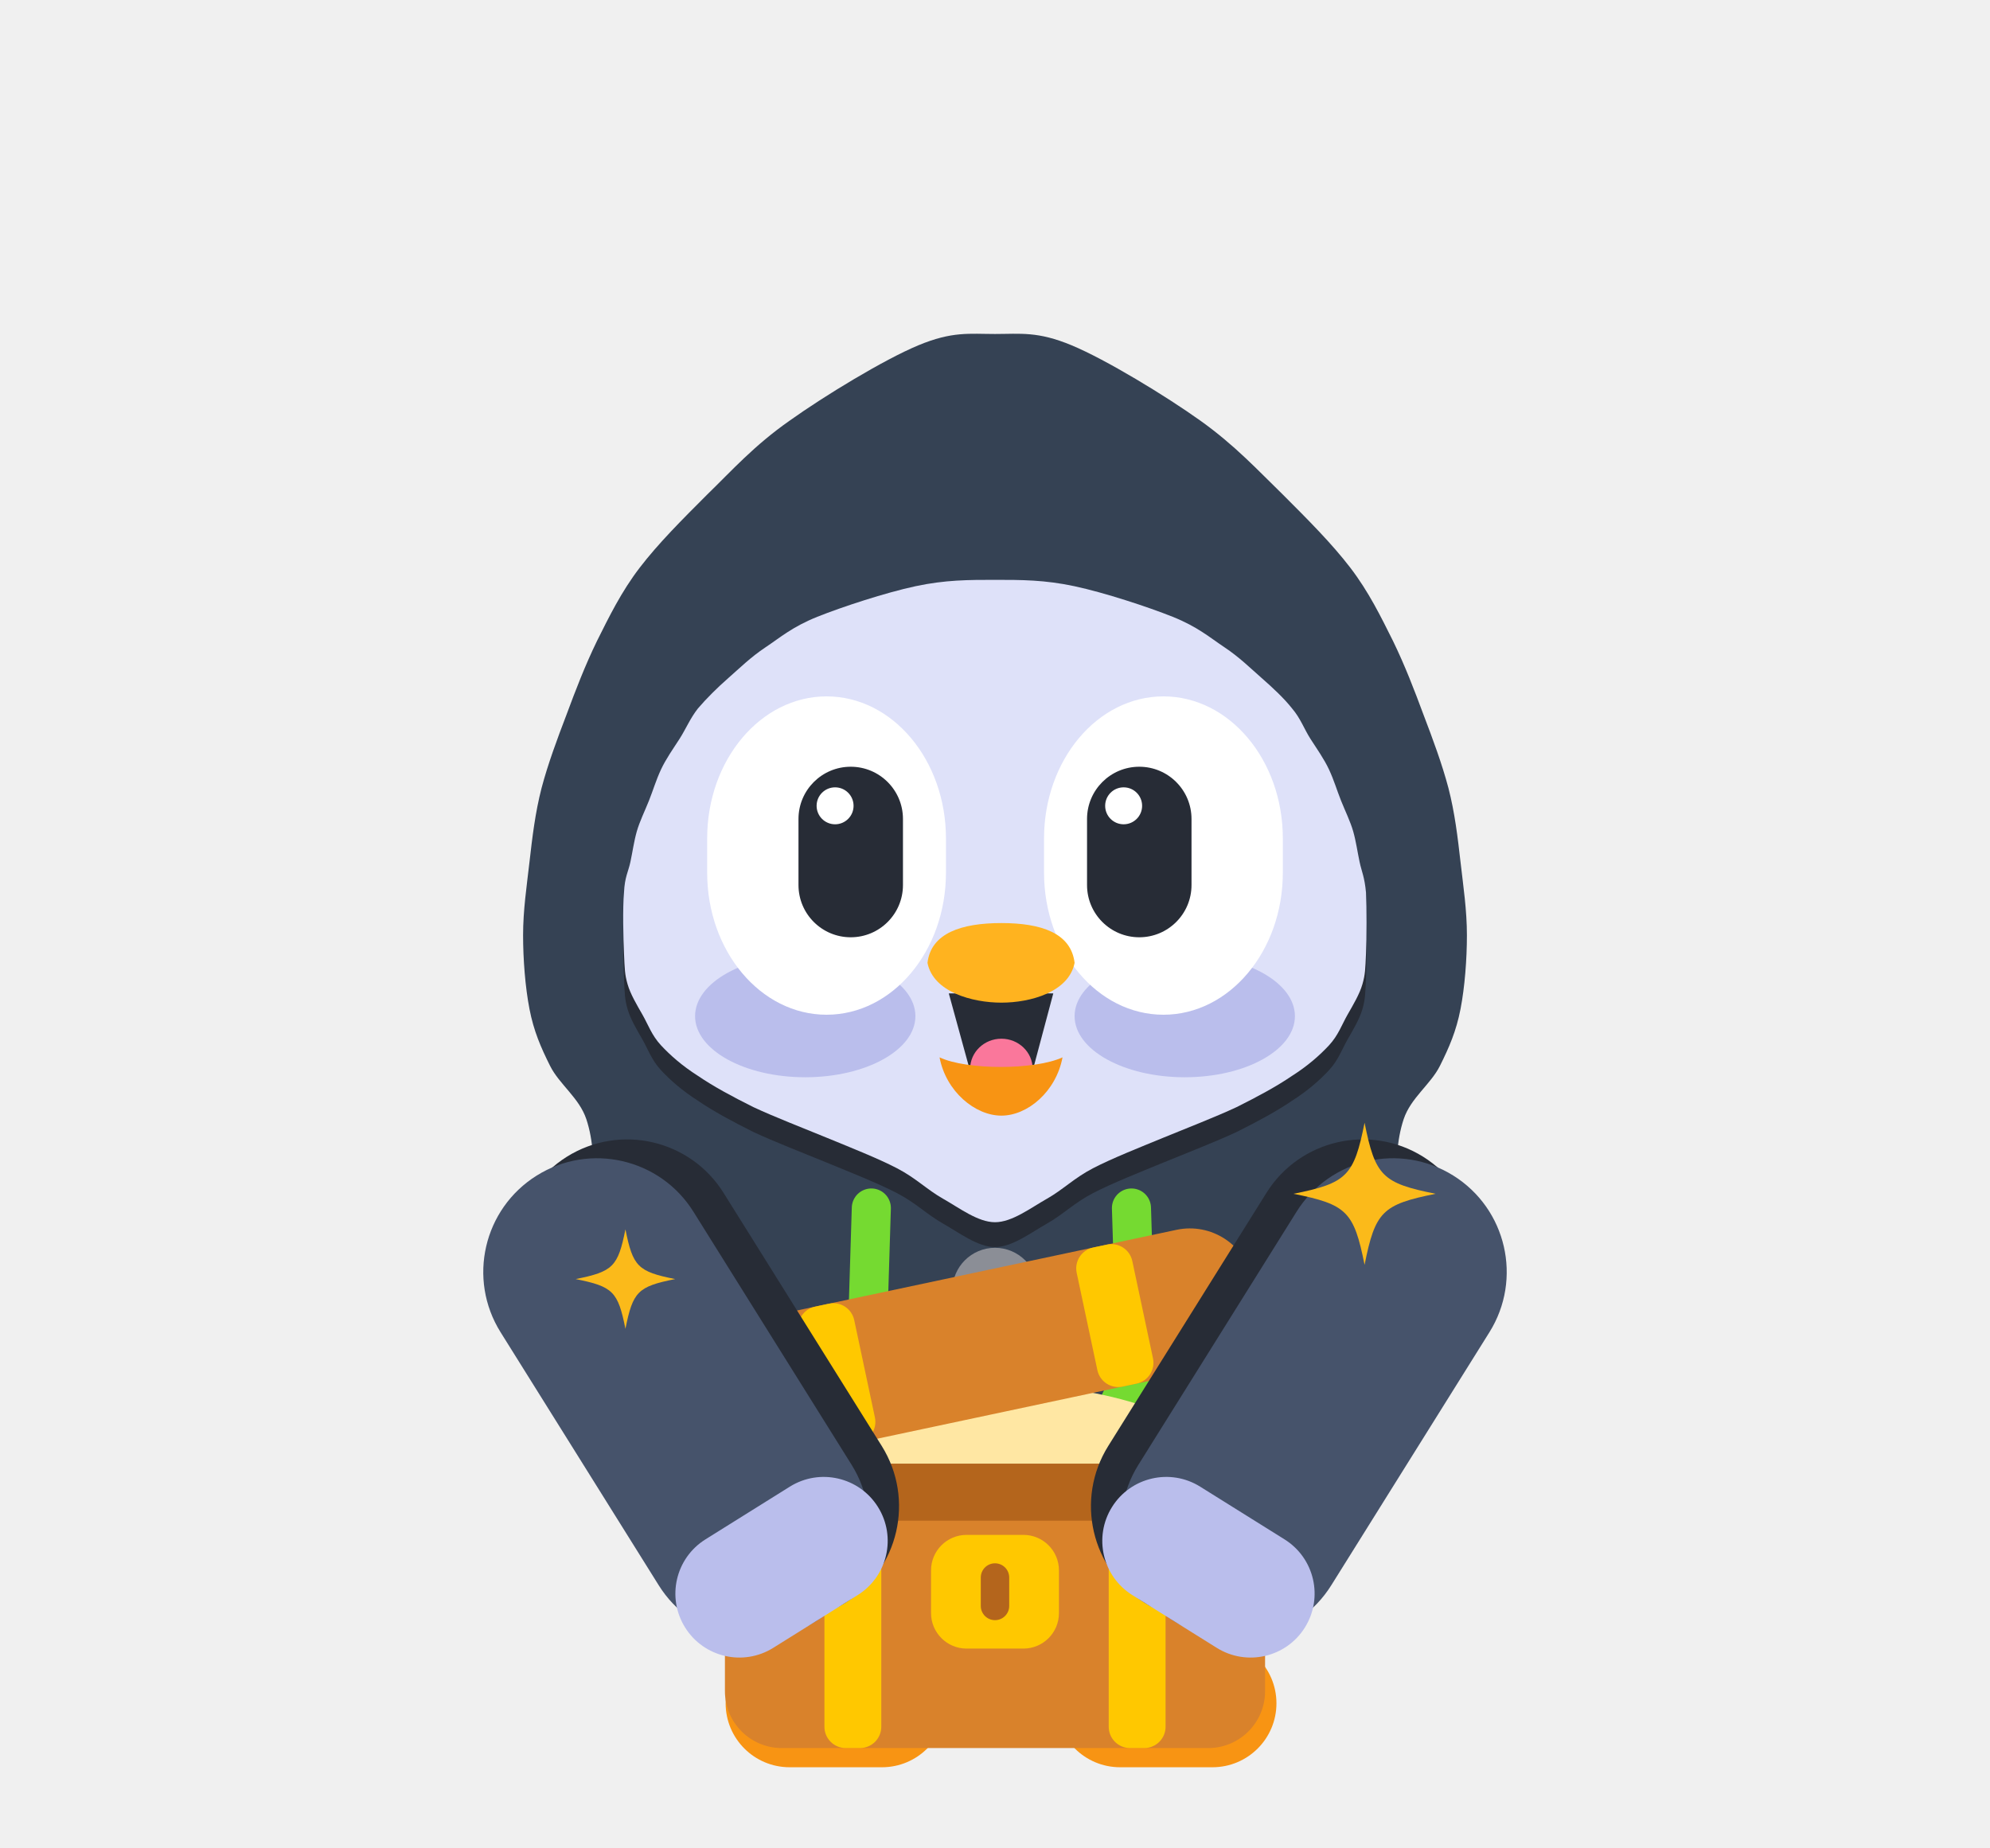
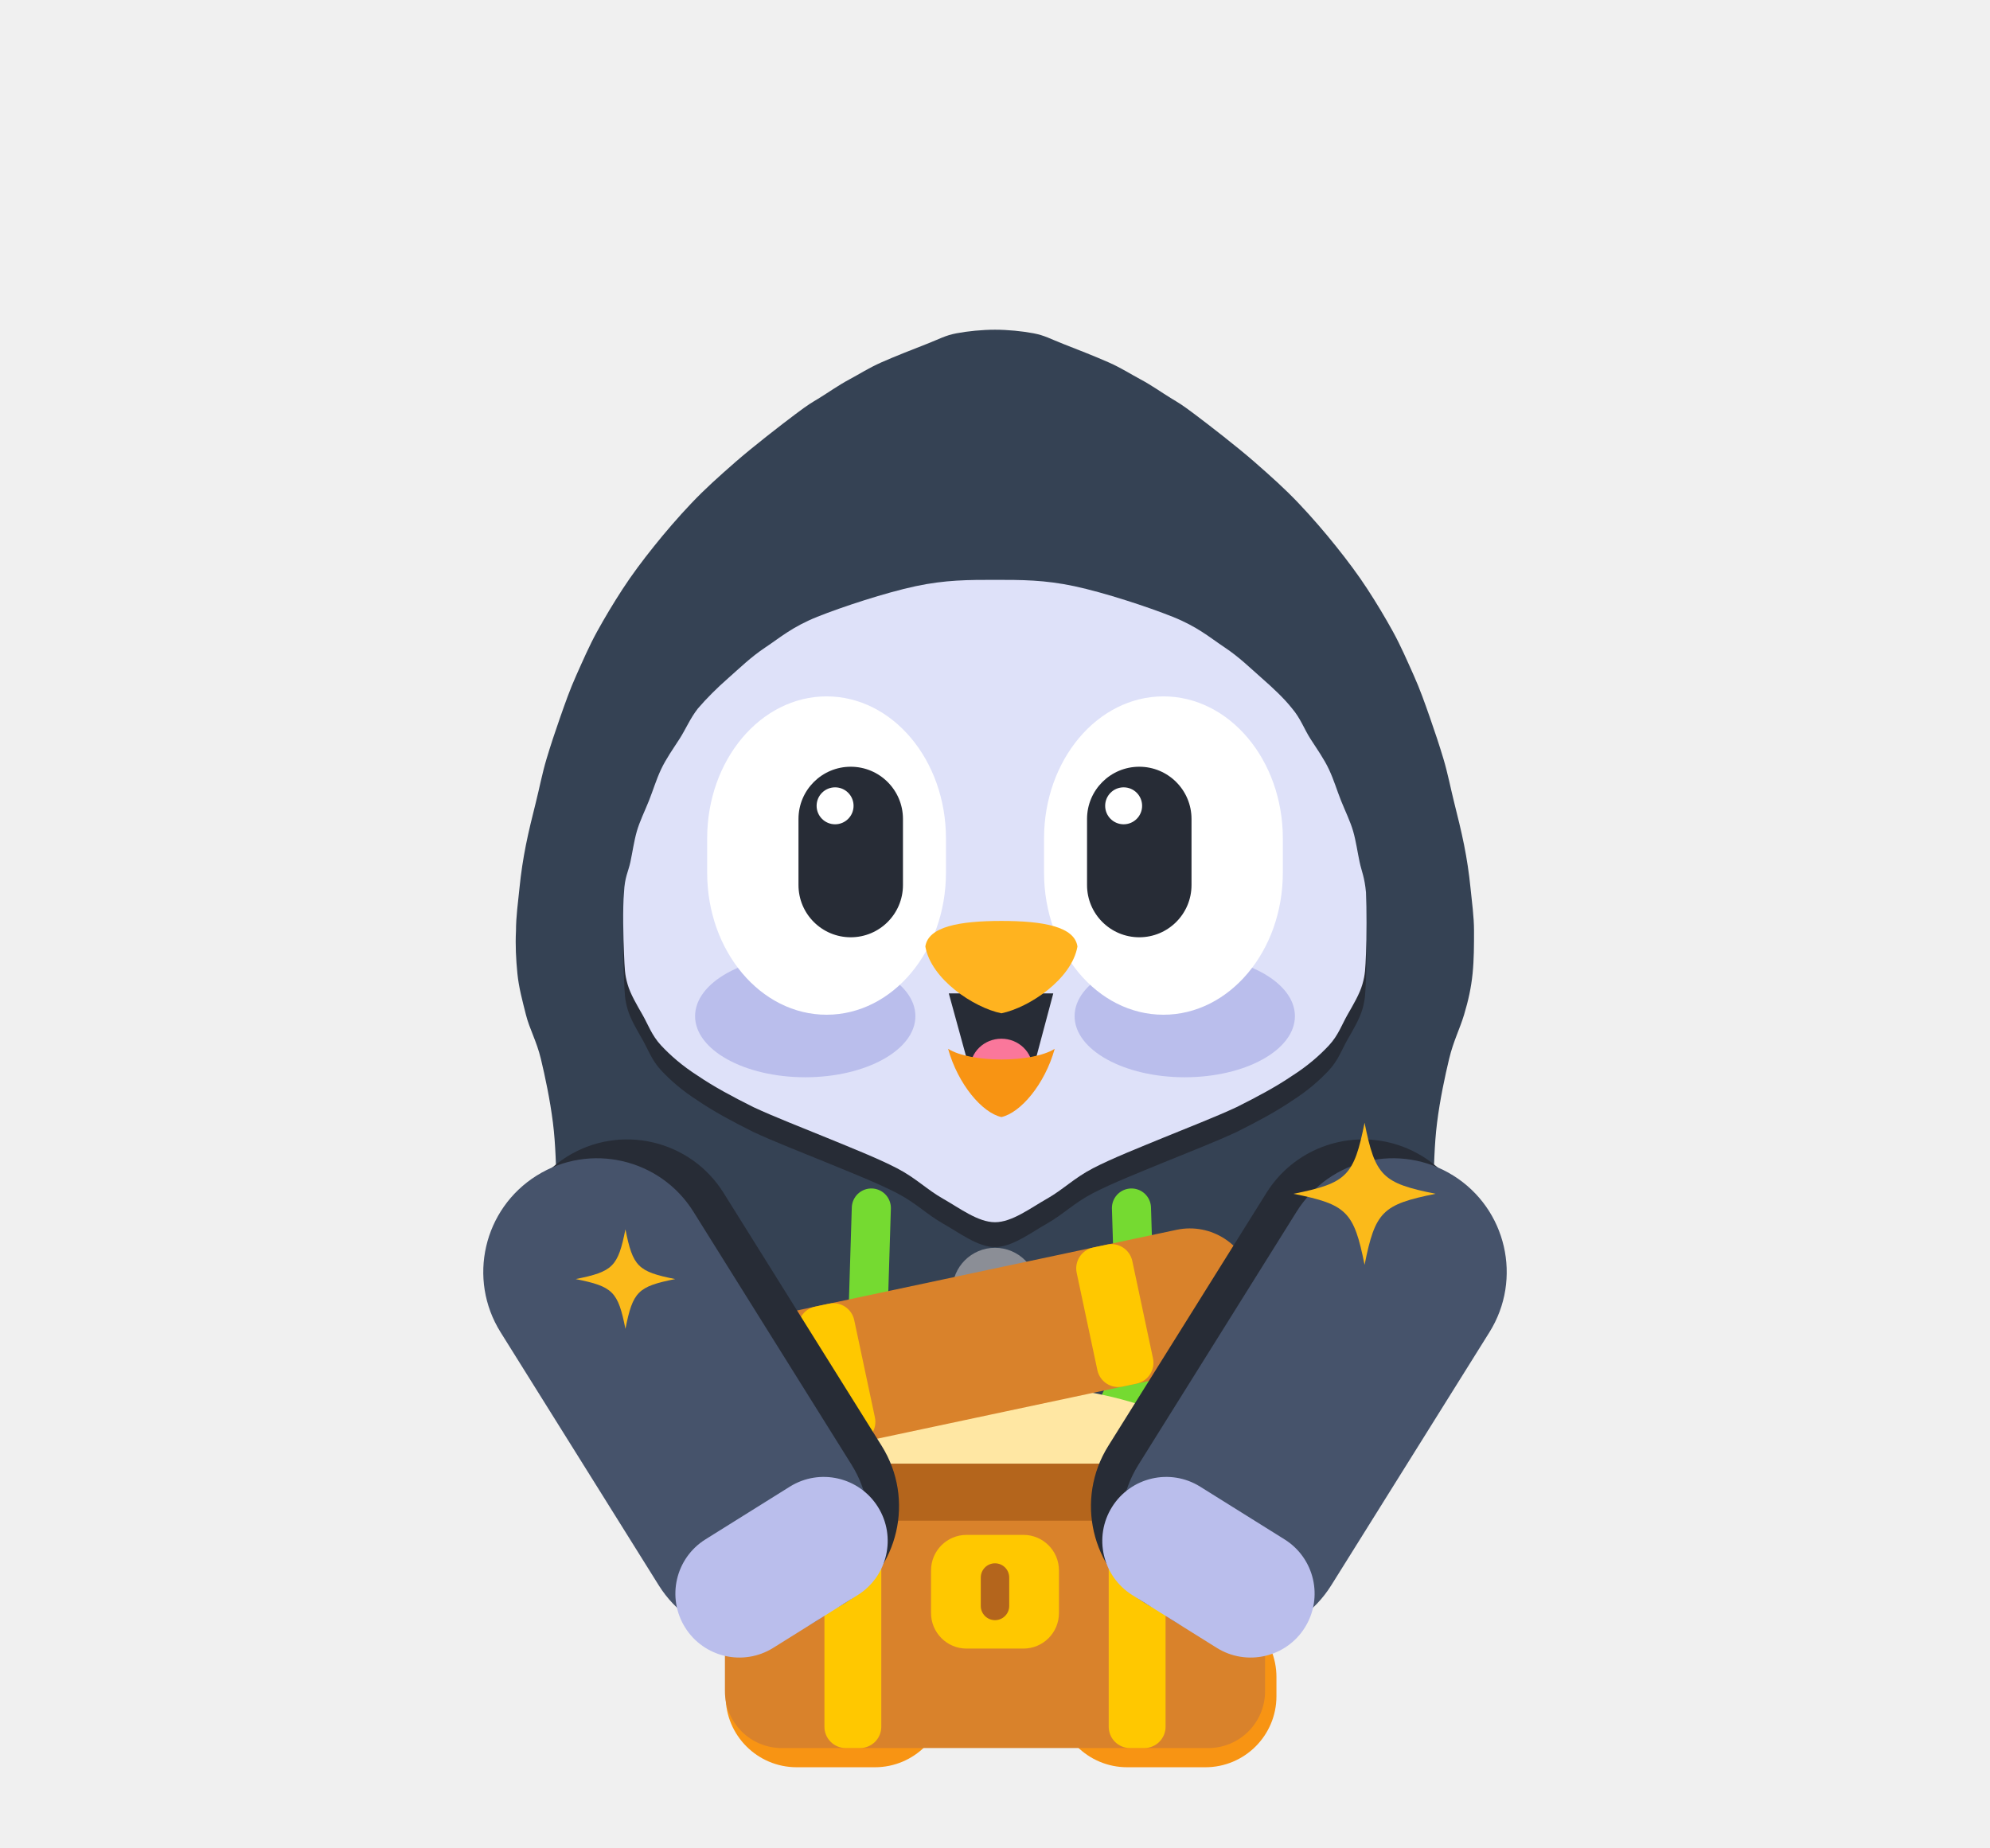
<svg xmlns="http://www.w3.org/2000/svg" viewBox="-40 -40 280 260" aria-hidden="true">
  <style>
  .byte-twinkle { transform-box: fill-box; transform-origin: center; animation: byte-twinkle 1.6s ease-in-out infinite }
  @keyframes byte-twinkle { 0%,100% { transform: scale(1) rotate(0) } 50% { transform: scale(.7) rotate(20deg) } }
  .byte-float { animation: byte-float 2.4s ease-in-out infinite }
  @keyframes byte-float { 0%,100% { transform: translateY(0) } 50% { transform: translateY(-4px) } }
  .byte-smoke { animation: byte-smoke 1.8s ease-out infinite }
  @keyframes byte-smoke { 0% { opacity: 0; transform: translateY(6px) } 25% { opacity: 1 } 100% { opacity: 0; transform: translateY(-10px) } }
  .byte-tear { animation: byte-tear 1.8s ease-in infinite }
  .byte-tear + .byte-tear { animation-delay: .6s }
  @keyframes byte-tear { 0% { opacity: 0; transform: translateY(0) } 15% { opacity: 1; transform: translateY(2px) }
    80% { opacity: 1; transform: translateY(14px) } 100% { opacity: 0; transform: translateY(18px) } }
  @media (prefers-reduced-motion: reduce) {
    .byte-twinkle, .byte-float, .byte-smoke, .byte-tear { animation: none }
    .byte-tear { transform: translateY(2px) }
  }
</style>
  <defs>
    <clipPath id="eyeL-R0">
      <rect x="59.5" y="58" width="33.6" height="44.8" rx="16.8" ry="20" />
    </clipPath>
    <clipPath id="eyeR-R0">
      <rect x="106.9" y="58" width="33.6" height="44.8" rx="16.8" ry="20" />
    </clipPath>
  </defs>
-   <path fill="#354254" d="M100.0 7.0 C103.6 7.0 106.0 6.6 110.8 8.6 C115.6 10.6 124.0 15.7 128.9 19.2 C133.8 22.7 137.0 26.2 140.5 29.6 C144.0 33.1 147.4 36.5 150.0 39.9 C152.6 43.3 154.3 46.8 156.0 50.2 C157.7 53.7 159.0 57.1 160.3 60.6 C161.6 64.0 162.9 67.5 163.8 70.9 C164.7 74.4 165.1 77.8 165.5 81.3 C165.9 84.8 166.4 88.1 166.4 91.6 C166.4 95.0 166.1 98.9 165.5 102.0 C164.9 105.1 163.9 107.4 162.6 110.0 C161.3 112.6 158.5 114.5 157.5 117.5 C156.5 120.5 156.4 123.9 156.5 128.0 C156.6 132.1 157.8 137.5 158.0 142.0 C158.2 146.5 158.3 151.2 157.5 155.0 C156.7 158.8 154.9 161.5 153.0 165.0 C151.1 168.5 148.3 172.8 146.0 176.0 C143.7 179.2 141.8 182.1 139.0 184.5 C136.2 186.9 133.0 188.9 129.0 190.5 C125.0 192.1 119.8 193.1 115.0 193.8 C110.2 194.5 105.0 194.5 100.0 194.5 C95.0 194.5 89.8 194.5 85.0 193.8 C80.2 193.1 75.0 192.1 71.0 190.5 C67.0 188.9 63.8 186.9 61.0 184.5 C58.2 182.1 56.3 179.2 54.0 176.0 C51.7 172.8 48.9 168.5 47.0 165.0 C45.1 161.5 43.3 158.8 42.5 155.0 C41.7 151.2 41.8 146.5 42.0 142.0 C42.2 137.5 43.4 132.1 43.5 128.0 C43.6 123.9 43.5 120.5 42.5 117.5 C41.5 114.5 38.7 112.6 37.4 110.0 C36.1 107.4 35.1 105.1 34.5 102.0 C33.9 98.9 33.6 95.0 33.6 91.6 C33.6 88.1 34.1 84.8 34.5 81.3 C34.9 77.8 35.3 74.4 36.2 70.9 C37.1 67.5 38.4 64.0 39.7 60.6 C41.0 57.1 42.3 53.7 44.0 50.2 C45.7 46.8 47.4 43.3 50.0 39.9 C52.6 36.5 56.0 33.1 59.5 29.6 C63.0 26.2 66.1 22.7 71.1 19.2 C76.0 15.7 84.4 10.6 89.2 8.6 C94.0 6.6 96.4 7.0 100.0 7.0 Z" />
+   <g fill="#F89413">
+     <rect x="62.1" y="186" width="31" height="22.7" rx="10" />
+     <rect x="108.6" y="186" width="31" height="22.7" rx="10" />
+   </g>
+   <path fill="#354254" d="M100.0 6.4 C101.8 6.4 103.8 6.6 105.4 6.9 C107.0 7.2 107.8 7.7 109.6 8.4 C111.4 9.1 114.2 10.2 116.0 11.0 C117.8 11.8 119.0 12.6 120.5 13.4 C122.0 14.2 123.4 15.2 124.7 16.0 C126.0 16.8 126.1 16.8 128.1 18.3 C130.1 19.8 134.1 22.9 136.5 25.0 C138.9 27.1 140.8 28.8 142.7 30.8 C144.6 32.8 146.4 34.9 148.0 36.9 C149.6 38.9 151.1 40.9 152.4 42.9 C153.7 44.9 154.9 46.9 156.0 48.9 C157.1 50.9 158.0 53.0 158.9 55.0 C159.8 57.0 160.5 59.0 161.2 61.0 C161.9 63.0 162.5 64.8 163.1 66.8 C163.7 68.8 164.1 70.9 164.6 72.9 C165.1 74.9 165.6 76.9 166.0 78.9 C166.4 80.9 166.7 82.9 166.9 84.9 C167.1 86.9 167.4 89.0 167.4 91.0 C167.4 93.0 167.4 95.0 167.2 97.0 C167.0 99.0 166.6 100.8 166.0 102.8 C165.4 104.8 164.5 106.5 163.9 109.0 C163.3 111.5 162.6 114.8 162.2 118.0 C161.8 121.2 161.8 124.0 161.6 128.0 C161.4 132.0 161.6 137.5 161.0 142.0 C160.4 146.5 159.3 151.2 158.0 155.0 C156.7 158.8 155.0 161.5 153.0 165.0 C151.0 168.5 148.3 172.8 146.0 176.0 C143.7 179.2 141.8 182.1 139.0 184.5 C136.2 186.9 133.0 188.9 129.0 190.5 C125.0 192.1 119.8 193.1 115.0 193.8 C110.2 194.5 105.0 194.5 100.0 194.5 C95.0 194.5 89.8 194.5 85.0 193.8 C80.2 193.1 75.0 192.1 71.0 190.5 C67.0 188.9 63.8 186.9 61.0 184.5 C58.2 182.1 56.3 179.2 54.0 176.0 C51.7 172.8 49.0 168.5 47.0 165.0 C45.0 161.5 43.3 158.8 42.0 155.0 C40.7 151.2 39.6 146.5 39.0 142.0 C38.4 137.5 38.6 132.0 38.4 128.0 C38.2 124.0 38.2 121.2 37.8 118.0 C37.4 114.8 36.7 111.5 36.1 109.0 C35.5 106.5 34.5 104.8 34.0 102.8 C33.5 100.8 33.0 99.0 32.8 97.0 C32.6 95.0 32.5 93.0 32.6 91.0 C32.6 89.0 32.9 86.9 33.1 84.9 C33.3 82.9 33.6 80.9 34.0 78.9 C34.4 76.9 34.9 74.9 35.4 72.9 C35.9 70.9 36.3 68.8 36.9 66.8 C37.5 64.8 38.1 63.0 38.8 61.0 C39.5 59.0 40.2 57.0 41.1 55.0 C42.0 53.0 42.9 50.9 44.0 48.9 C45.1 46.9 46.3 44.9 47.6 42.9 C48.9 40.9 50.4 38.9 52.0 36.9 C53.6 34.9 55.4 32.8 57.3 30.8 C59.2 28.8 61.1 27.1 63.5 25.0 C65.9 22.9 69.9 19.8 71.9 18.3 C73.9 16.8 74.0 16.8 75.3 16.0 C76.6 15.2 78.0 14.2 79.5 13.4 C81.0 12.6 82.2 11.8 84.0 11.0 C85.8 10.2 88.6 9.1 90.4 8.4 C92.2 7.7 93.0 7.2 94.6 6.9 C96.2 6.6 98.2 6.4 100.0 6.4 Z" />
  <path fill="#272C36" transform="translate(0 3.5)" d="M100.0 41.6 C103.7 41.6 107.0 41.6 111.2 42.5 C115.4 43.4 121.5 45.4 125.0 46.8 C128.5 48.2 130.2 49.7 132.3 51.1 C134.4 52.5 135.9 54.0 137.5 55.4 C139.1 56.8 140.7 58.3 141.8 59.7 C143.0 61.1 143.5 62.6 144.4 64.0 C145.3 65.4 146.3 66.8 147.0 68.3 C147.7 69.8 148.1 71.2 148.7 72.7 C149.3 74.2 150.0 75.6 150.4 77.0 C150.8 78.4 151.0 79.9 151.3 81.3 C151.6 82.7 152.0 83.4 152.2 85.6 C152.3 87.8 152.3 92.0 152.2 94.2 C152.1 96.4 152.1 97.1 151.7 98.5 C151.3 99.9 150.4 101.4 149.6 102.8 C148.8 104.2 148.3 105.7 147.0 107.1 C145.7 108.5 144.0 110.0 141.8 111.4 C139.6 112.9 137.0 114.3 134.0 115.8 C131.0 117.2 127.1 118.7 123.7 120.1 C120.3 121.5 116.5 123.0 113.8 124.4 C111.1 125.8 109.6 127.4 107.3 128.7 C105.0 130.0 102.4 132.0 100.0 132.0 C97.6 132.0 95.0 130.0 92.7 128.7 C90.4 127.4 88.9 125.8 86.2 124.4 C83.5 123.0 79.7 121.5 76.3 120.1 C72.9 118.7 69.0 117.2 66.0 115.8 C63.0 114.3 60.4 112.9 58.2 111.4 C56.0 110.0 54.3 108.5 53.0 107.1 C51.7 105.7 51.2 104.2 50.4 102.8 C49.6 101.4 48.7 99.9 48.3 98.5 C47.9 97.1 47.9 96.4 47.8 94.2 C47.7 92.0 47.6 87.8 47.8 85.6 C47.9 83.4 48.4 82.7 48.7 81.3 C49.0 79.9 49.2 78.4 49.6 77.0 C50.0 75.6 50.7 74.2 51.3 72.7 C51.9 71.2 52.3 69.8 53.0 68.3 C53.7 66.8 54.7 65.4 55.6 64.0 C56.5 62.6 57.1 61.1 58.2 59.7 C59.4 58.3 60.9 56.8 62.5 55.4 C64.1 54.0 65.6 52.5 67.7 51.1 C69.8 49.7 71.5 48.2 75.0 46.8 C78.5 45.4 84.6 43.4 88.8 42.5 C93.0 41.6 96.3 41.6 100.0 41.6 Z" />
  <path fill="#DEE1F9" d="M100.0 41.6 C103.7 41.6 107.0 41.6 111.2 42.5 C115.4 43.4 121.5 45.4 125.0 46.8 C128.5 48.2 130.2 49.7 132.3 51.1 C134.4 52.5 135.9 54.0 137.5 55.4 C139.1 56.8 140.7 58.3 141.8 59.7 C143.0 61.1 143.5 62.6 144.4 64.0 C145.3 65.4 146.3 66.8 147.0 68.3 C147.7 69.8 148.1 71.2 148.7 72.7 C149.3 74.2 150.0 75.6 150.4 77.0 C150.8 78.4 151.0 79.9 151.3 81.3 C151.6 82.7 152.0 83.4 152.2 85.6 C152.3 87.8 152.3 92.0 152.2 94.2 C152.1 96.4 152.1 97.1 151.7 98.5 C151.3 99.9 150.4 101.4 149.6 102.8 C148.8 104.2 148.3 105.7 147.0 107.1 C145.7 108.5 144.0 110.0 141.8 111.4 C139.6 112.9 137.0 114.3 134.0 115.8 C131.0 117.2 127.1 118.7 123.7 120.1 C120.3 121.5 116.5 123.0 113.8 124.4 C111.1 125.8 109.6 127.4 107.3 128.7 C105.0 130.0 102.4 132.0 100.0 132.0 C97.6 132.0 95.0 130.0 92.7 128.7 C90.4 127.4 88.9 125.8 86.2 124.4 C83.5 123.0 79.7 121.5 76.3 120.1 C72.9 118.7 69.0 117.2 66.0 115.8 C63.0 114.3 60.4 112.9 58.2 111.4 C56.0 110.0 54.3 108.5 53.0 107.1 C51.7 105.7 51.2 104.2 50.4 102.8 C49.6 101.4 48.7 99.9 48.3 98.5 C47.9 97.1 47.9 96.4 47.8 94.2 C47.7 92.0 47.6 87.8 47.8 85.6 C47.9 83.4 48.4 82.7 48.7 81.3 C49.0 79.9 49.2 78.4 49.6 77.0 C50.0 75.6 50.7 74.2 51.3 72.7 C51.9 71.2 52.3 69.8 53.0 68.3 C53.7 66.8 54.7 65.4 55.6 64.0 C56.5 62.6 57.1 61.1 58.2 59.7 C59.4 58.3 60.9 56.8 62.5 55.4 C64.1 54.0 65.6 52.5 67.7 51.1 C69.8 49.7 71.5 48.2 75.0 46.8 C78.5 45.4 84.6 43.4 88.8 42.5 C93.0 41.6 96.3 41.6 100.0 41.6 Z" />
  <g fill="#BABEEC">
    <ellipse cx="73.3" cy="103" rx="15.5" ry="8.6" />
    <ellipse cx="126.7" cy="103" rx="15.5" ry="8.6" />
  </g>
  <g>
    <rect x="59.5" y="58" width="33.6" height="44.8" rx="16.8" ry="20" fill="#FFFFFF" />
    <g clip-path="url(#eyeL-R0)">
      <g transform="translate(3.4 -0.5) translate(76.3 80.4) scale(1) translate(-76.3 -80.4)">
        <rect x="68.95" y="68.4" width="14.7" height="24" rx="7.35" fill="#272C36" />
        <circle cx="74.1" cy="73.9" r="2.6" fill="#FFFFFF" />
      </g>
      <rect x="41.3" y="102.8" width="70" height="70" fill="#DEE1F9" />
      <rect x="41.3" y="-12" width="70" height="70" fill="#BABEEC" transform="rotate(0 76.3 58)" />
    </g>
  </g>
  <g>
    <rect x="106.9" y="58" width="33.6" height="44.8" rx="16.8" ry="20" fill="#FFFFFF" />
    <g clip-path="url(#eyeR-R0)">
      <g transform="translate(-3.4 -0.5) translate(123.7 80.4) scale(1) translate(-123.7 -80.4)">
        <rect x="116.35" y="68.4" width="14.7" height="24" rx="7.35" fill="#272C36" />
        <circle cx="121.5" cy="73.9" r="2.6" fill="#FFFFFF" />
      </g>
      <rect x="88.7" y="102.8" width="70" height="70" fill="#DEE1F9" />
      <rect x="88.7" y="-12" width="70" height="70" fill="#BABEEC" transform="rotate(0 123.7 58)" />
    </g>
  </g>
-   <g transform="translate(0 99.8) scale(1 2.125) translate(0 -99.8)">
+   <g transform="translate(0 99.8) scale(1 2.125) translate(0 -99.8)" opacity="1">
    <path d="M93.5 99.8 L108.2 99.8 L104.8 105.8 C103.2 107.2 98.6 107.2 97 105.8 Z" fill="#272C36" />
    <ellipse cx="100.9" cy="104.8" rx="4.4" ry="2" fill="#FA779B" />
  </g>
-   <path d="M92.2 99.8 C96 101.6 105.6 101.6 109.5 99.8 C108.6 104.6 104.6 108 100.9 108 C97.2 108 93.1 104.6 92.2 99.8 Z" fill="#F89413" transform="translate(0 9)" />
-   <path d="M90.5 95.5 C91 91.3 95.3 89.9 100.9 89.9 C106.5 89.9 110.7 91.3 111.2 95.5 C110.4 99.6 105 101.1 100.9 101.1 C96.8 101.1 91.3 99.6 90.5 95.5 Z" fill="#FFB31F" />
+   <path d="M93.4 98.6 C96.6 100.6 105.2 100.6 108.4 98.6 C107 103.6 103.6 107.6 100.9 108.2 C98.2 107.6 94.8 103.6 93.4 98.6 Z" fill="#F89413" transform="translate(0 9)" />
+   <path d="M90.2 93.2 C90.6 90.4 95 89.6 100.9 89.6 C106.8 89.6 111.2 90.4 111.6 93.2 C110.8 97.8 104.8 101.8 100.9 102.6 C97 101.8 91 97.8 90.2 93.2 Z" fill="#FFB31F" />
  <g stroke="#75DA31" stroke-width="5.5" stroke-linecap="round" fill="none">
    <path d="M82.6 130 C82.3 140 82 148 81.9 156" />
    <path d="M119.2 130 C119.5 140 119.8 148 119.9 156" />
  </g>
  <g fill="#75DA31">
    <rect x="76.7" y="153" width="10.3" height="12" rx="5.15" />
    <rect x="114.7" y="153" width="10.3" height="12" rx="5.15" />
  </g>
  <rect x="94" y="135.6" width="12" height="19.8" rx="6" fill="#8B8E96" />
-   <g fill="#F89413">
-     <rect x="62.1" y="190.7" width="31" height="18" rx="9" />
-     <rect x="108.6" y="190.7" width="31" height="18" rx="9" />
-   </g>
  <g>
    <path d="M66 166 C78 151 122 151 134 166 Z" fill="#FFE7A3" />
    <rect x="62" y="166" width="76" height="40" rx="8" fill="#D9822B" />
    <rect x="62" y="166" width="76" height="8" rx="4" fill="#B4651C" />
    <g transform="rotate(-12 62 166)">
      <rect x="60" y="147" width="80" height="20" rx="9" fill="#D9822B" />
      <rect x="76" y="147" width="8" height="20" rx="3" fill="#FFC800" />
      <rect x="116" y="147" width="8" height="20" rx="3" fill="#FFC800" />
    </g>
    <g fill="#FFC800">
      <rect x="76" y="166" width="8" height="40" rx="3" />
      <rect x="116" y="166" width="8" height="40" rx="3" />
      <rect x="91" y="176" width="18" height="16" rx="5" />
    </g>
    <rect x="98" y="180" width="4" height="8" rx="2" fill="#B4651C" />
  </g>
  <g>
    <g transform="translate(44 139)">
      <g transform="rotate(238)">
        <rect x="-58" y="-11" width="74" height="32" rx="16" fill="#272C36" />
        <rect x="-58" y="-16" width="74" height="32" rx="16" fill="#46536B" />
        <rect x="-58" y="-16" width="18" height="32" rx="9" fill="#BABEEC" />
      </g>
    </g>
  </g>
  <g transform="translate(200 0) scale(-1 1)">
    <g transform="translate(44 139)">
      <g transform="rotate(238)">
        <rect x="-58" y="-11" width="74" height="32" rx="16" fill="#272C36" />
        <rect x="-58" y="-16" width="74" height="32" rx="16" fill="#46536B" />
        <rect x="-58" y="-16" width="18" height="32" rx="9" fill="#BABEEC" />
      </g>
    </g>
  </g>
  <g transform="translate(152 128) scale(1)">
    <path class="byte-twinkle" style="animation-delay:0s" fill="#FBBA1A" d="M0 -10 C1.5 -2.5 2.5 -1.5 10 0 C2.5 1.5 1.5 2.5 0 10 C-1.5 2.5 -2.5 1.5 -10 0 C-2.5 -1.5 -1.5 -2.5 0 -10 Z" />
  </g>
  <g transform="translate(48 140) scale(0.7)">
    <path class="byte-twinkle" style="animation-delay:0.5s" fill="#FBBA1A" d="M0 -10 C1.5 -2.5 2.5 -1.5 10 0 C2.5 1.5 1.5 2.5 0 10 C-1.5 2.5 -2.5 1.5 -10 0 C-2.5 -1.5 -1.5 -2.5 0 -10 Z" />
  </g>
</svg>
